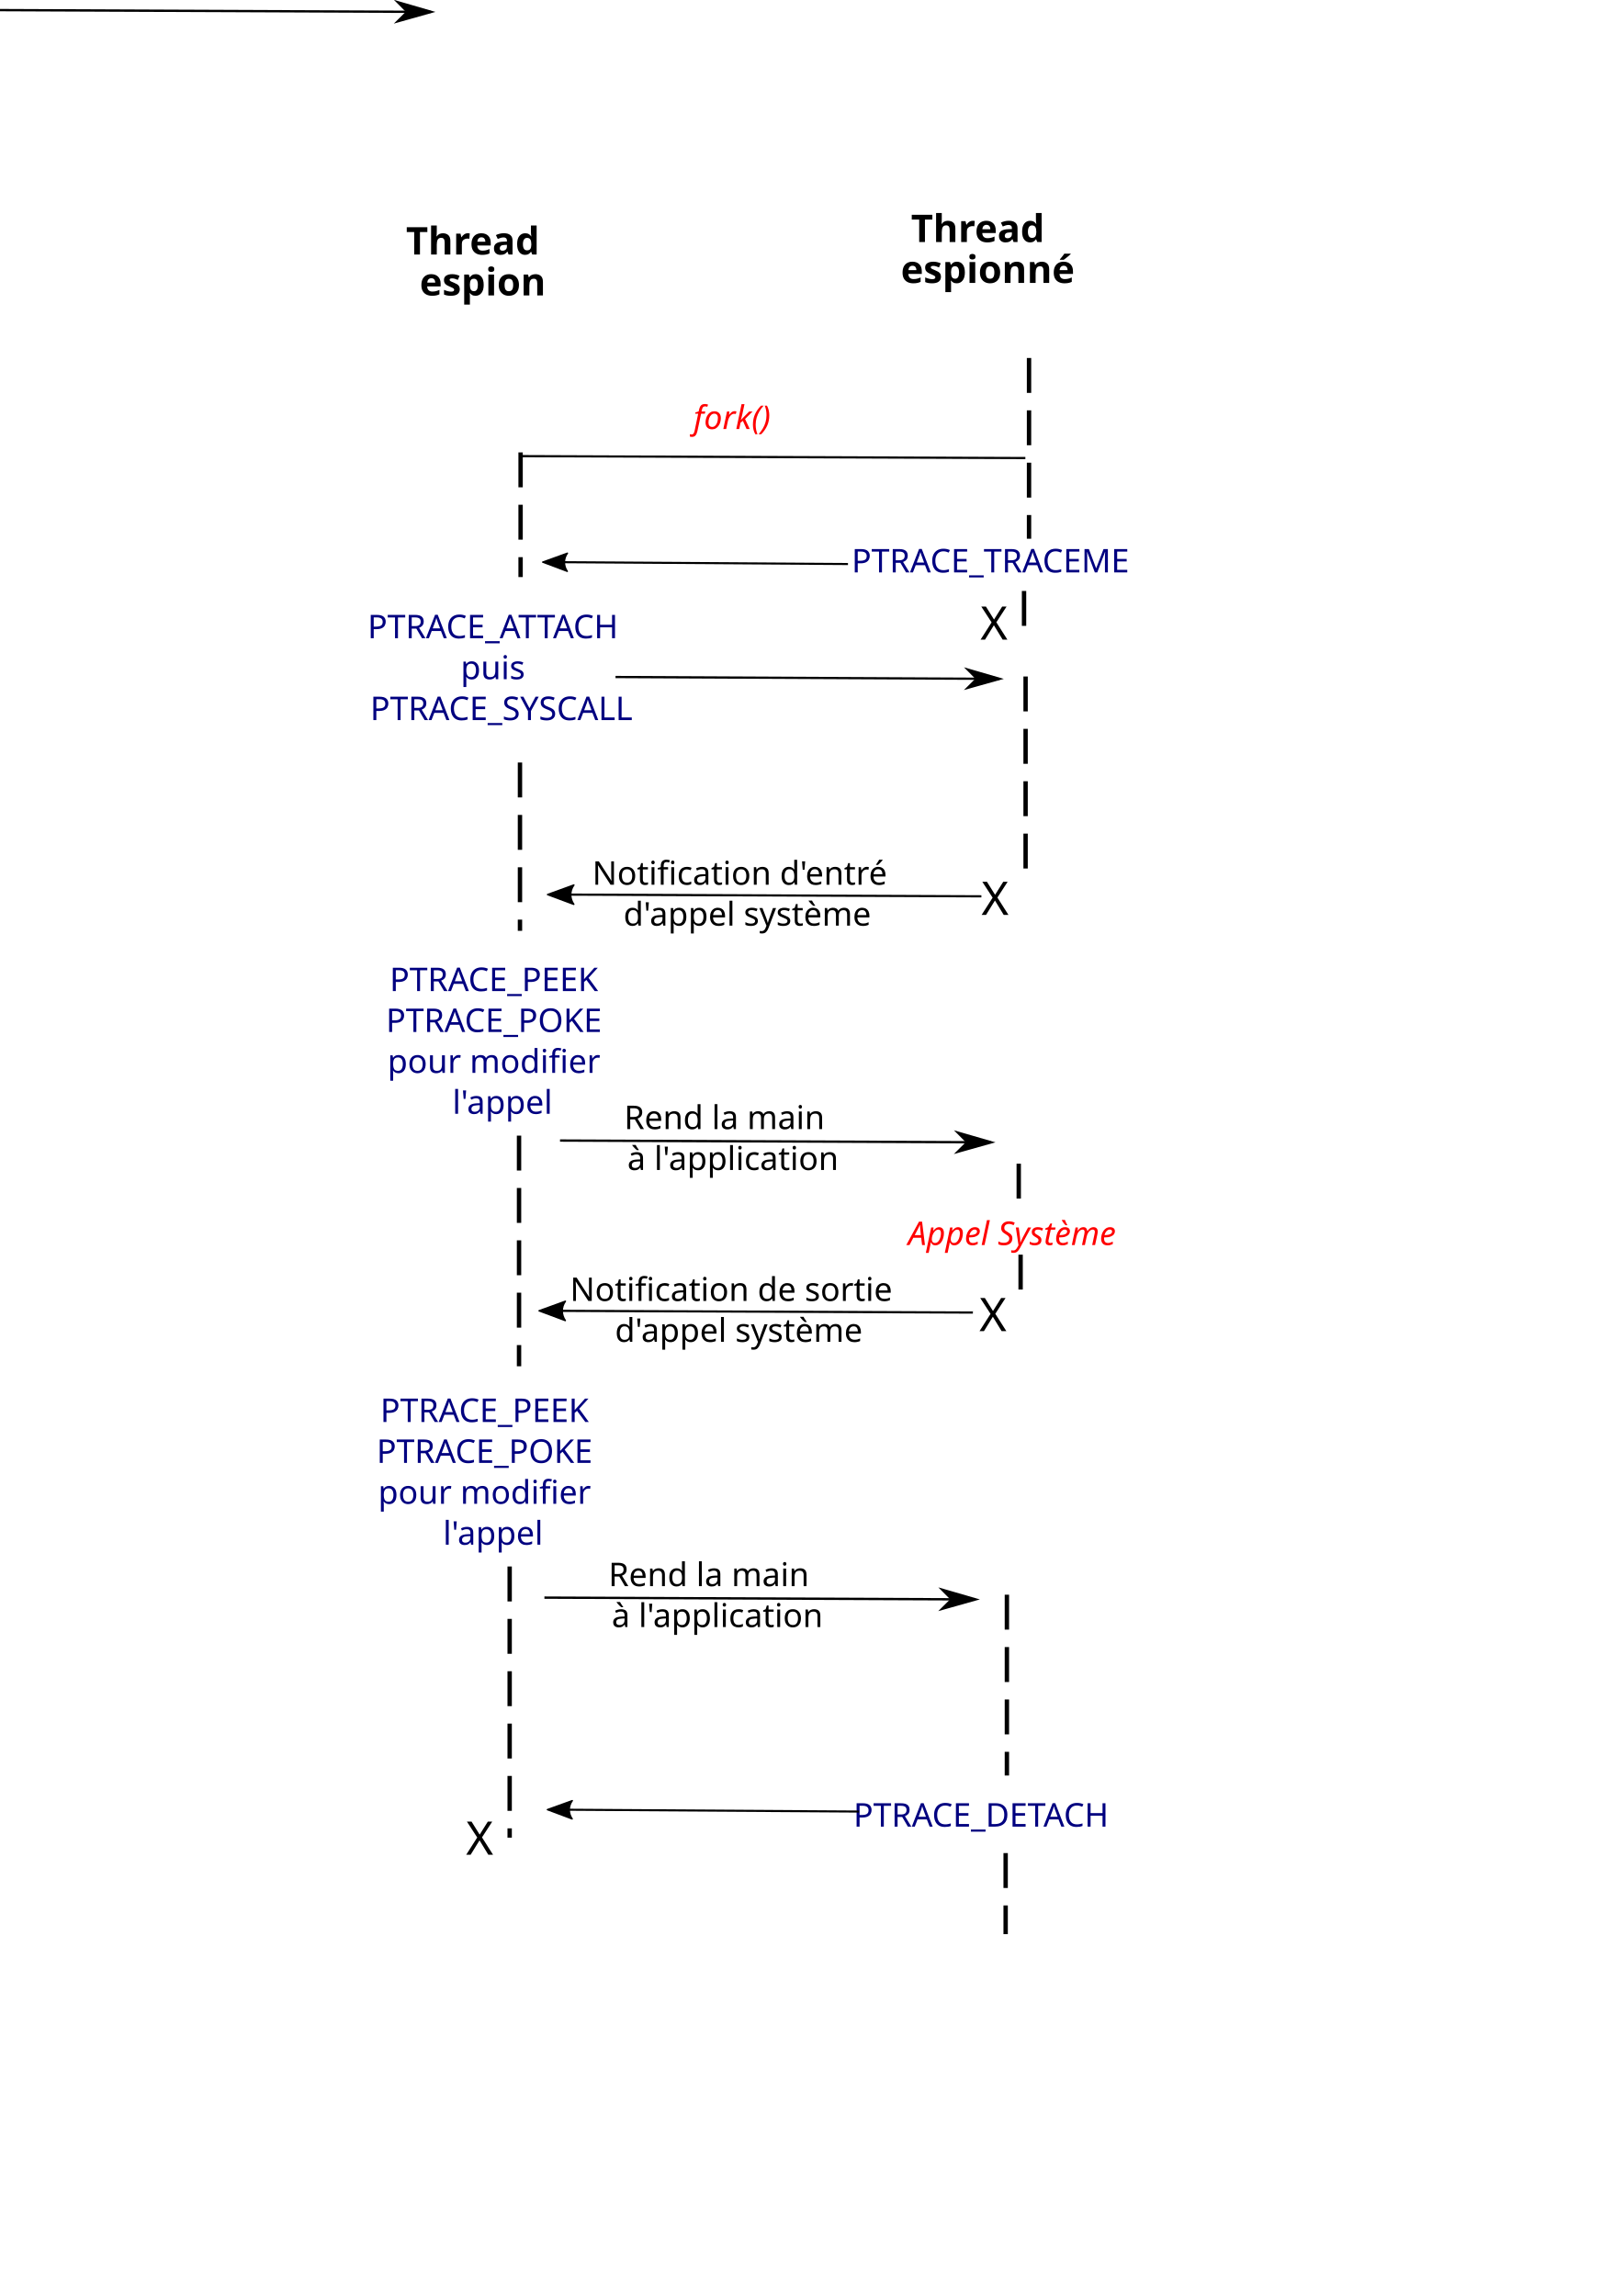
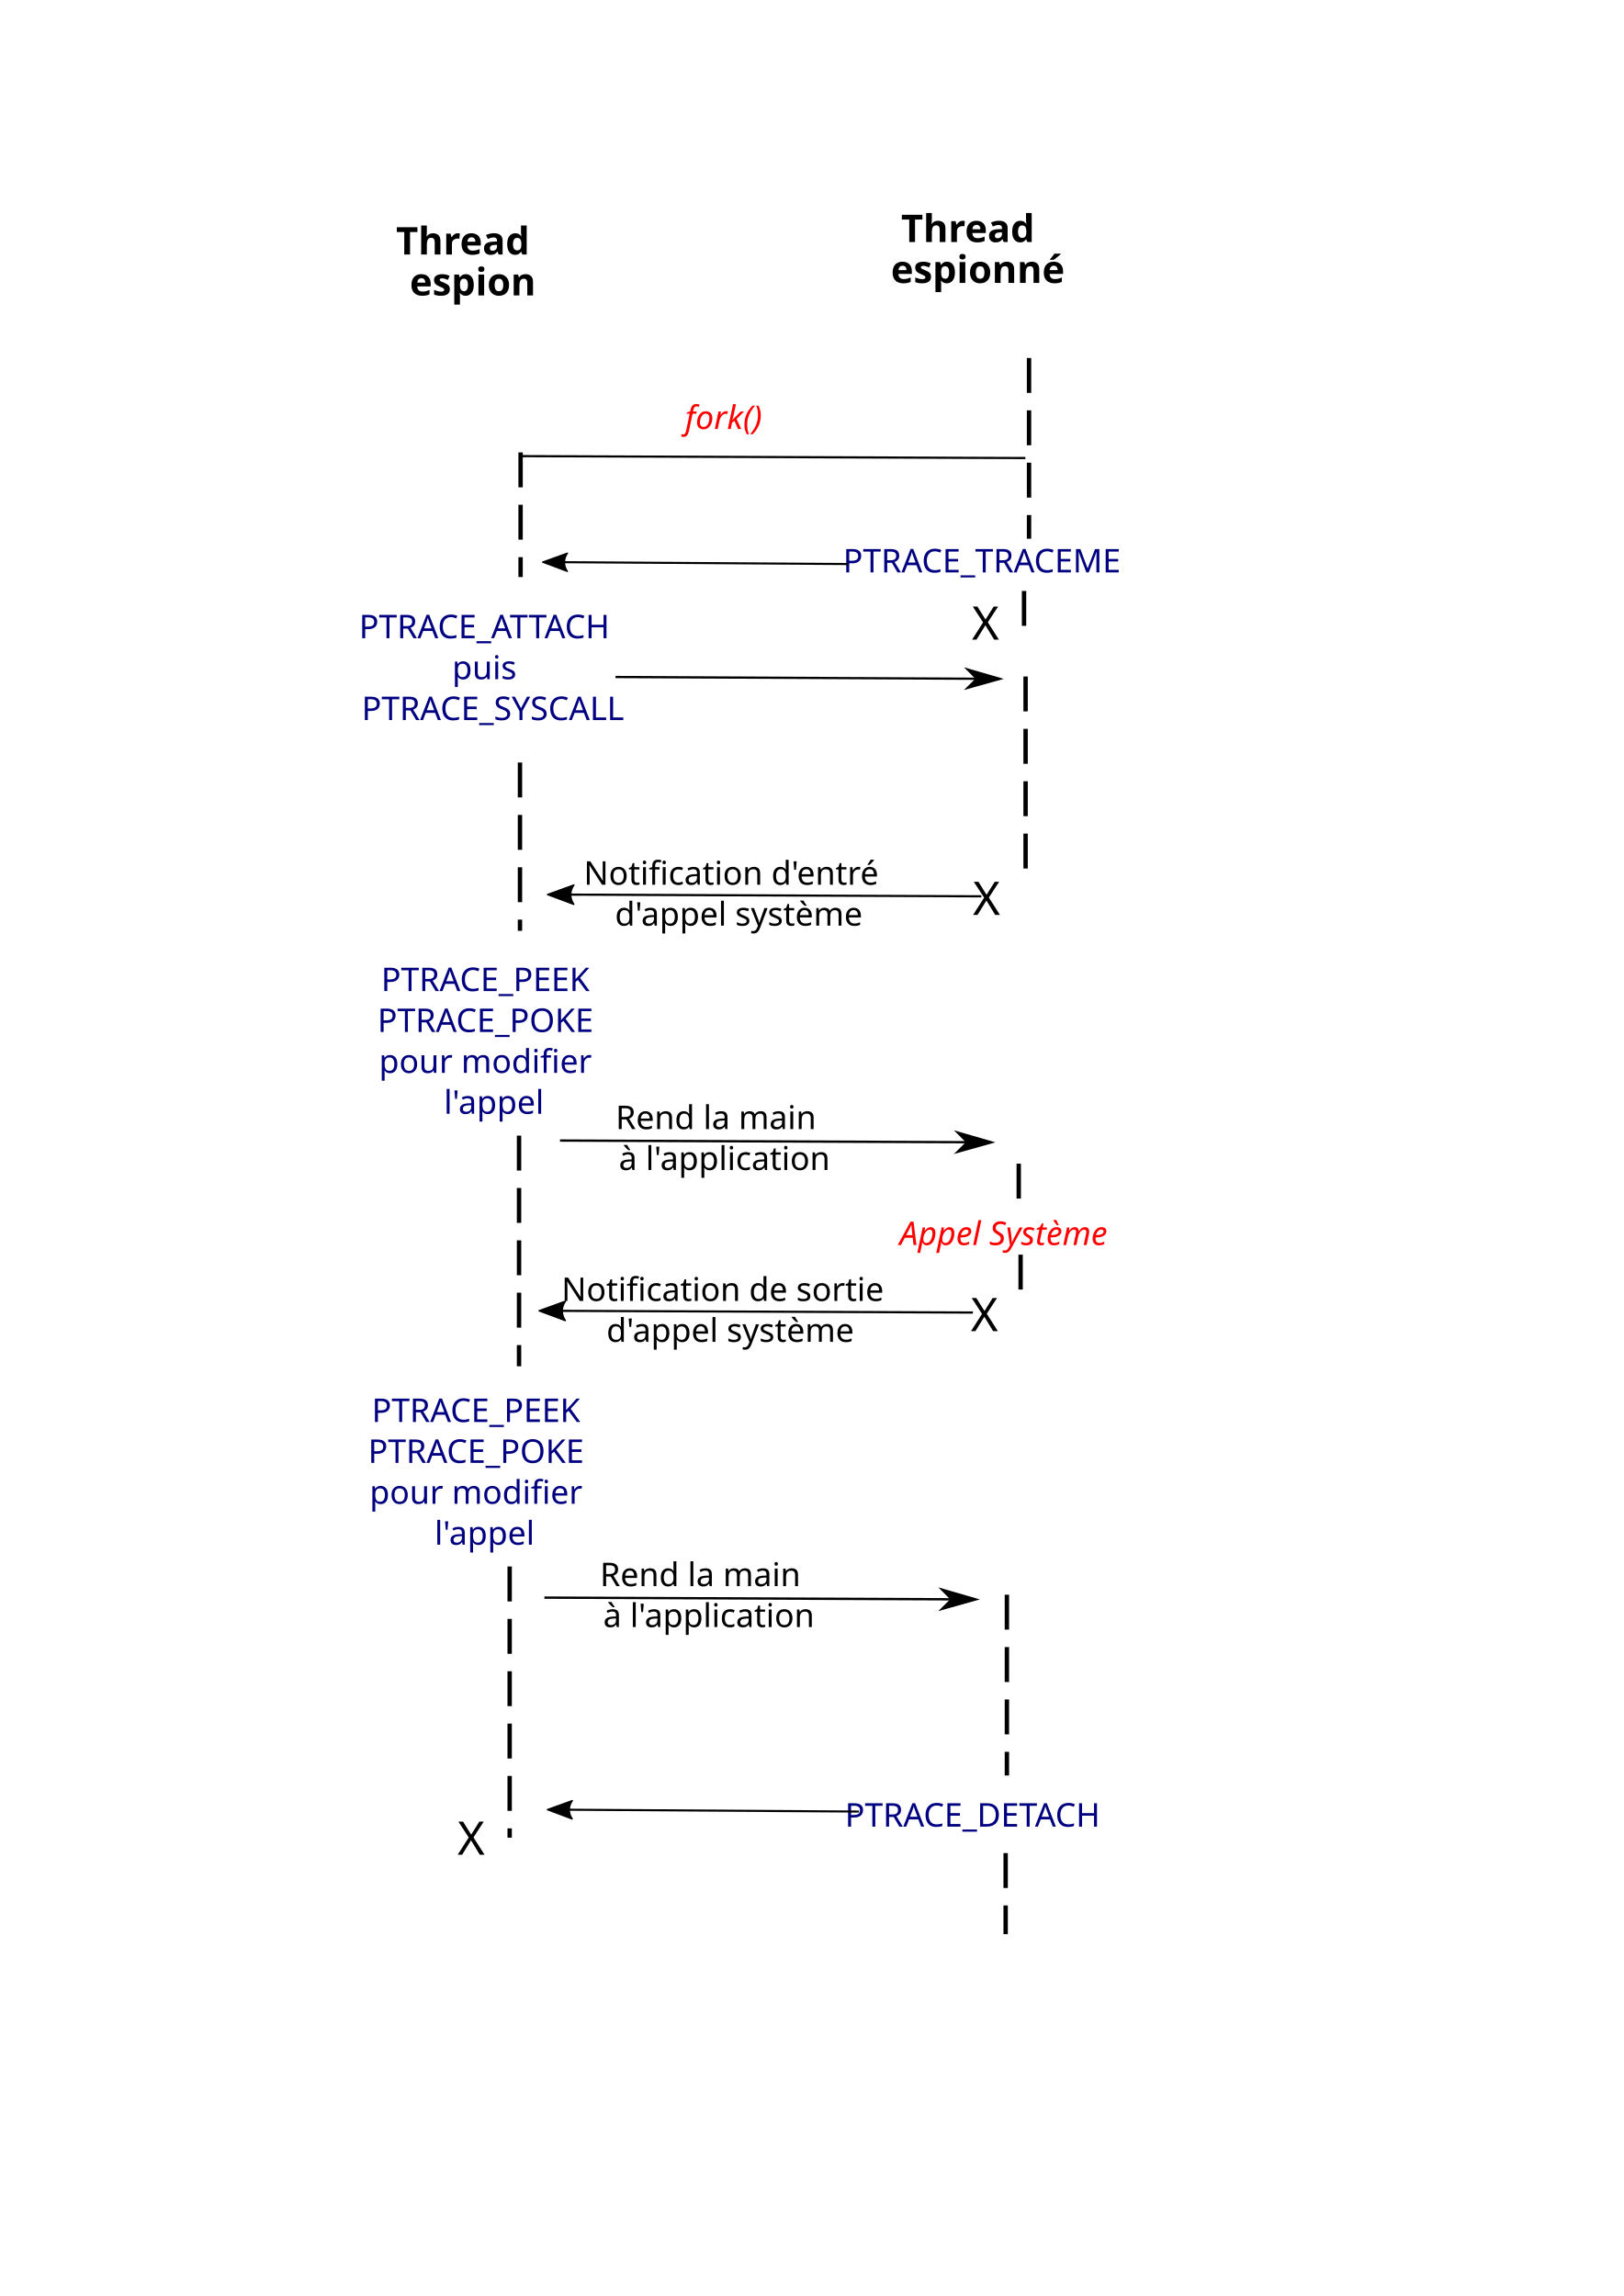
<svg xmlns="http://www.w3.org/2000/svg" width="210mm" height="297mm" viewBox="0 0 744.094 1052.362" id="svg2" version="1.1">
  <defs id="defs4">
    <marker orient="auto" refY="0.0" refX="0.0" id="Arrow1Lend" style="overflow:visible;">
      <path id="path4307" d="M 0.0,0.0 L 5.0,-5.0 L -12.5,0.0 L 5.0,5.0 L 0.0,0.0 z " style="fill-rule:evenodd;stroke:#000000;stroke-width:1pt;stroke-opacity:1;fill:#000000;fill-opacity:1" transform="scale(0.8) rotate(180) translate(12.5,0)" />
    </marker>
    <marker orient="auto" refY="0.0" refX="0.0" id="TriangleOutL" style="overflow:visible">
      <path id="path4446" d="M 5.77,0.0 L -2.88,5.0 L -2.88,-5.0 L 5.77,0.0 z " style="fill-rule:evenodd;stroke:#000000;stroke-width:1pt;stroke-opacity:1;fill:#000000;fill-opacity:1" transform="scale(0.8)" />
    </marker>
    <marker orient="auto" refY="0.0" refX="0.0" id="Arrow2Lstart" style="overflow:visible">
      <path id="path4322" style="fill-rule:evenodd;stroke-width:0.625;stroke-linejoin:round;stroke:#000000;stroke-opacity:1;fill:#000000;fill-opacity:1" d="M 8.719,4.034 L -2.207,0.016 L 8.719,-4.002 C 6.973,-1.63 6.983,1.616 8.719,4.034 z " transform="scale(1.1) translate(1,0)" />
    </marker>
    <marker orient="auto" refY="0.0" refX="0.0" id="Arrow1Lstart" style="overflow:visible">
      <path id="path4304" d="M 0.0,0.0 L 5.0,-5.0 L -12.5,0.0 L 5.0,5.0 L 0.0,0.0 z " style="fill-rule:evenodd;stroke:#000000;stroke-width:1pt;stroke-opacity:1;fill:#000000;fill-opacity:1" transform="scale(0.8) translate(12.5,0)" />
    </marker>
    <marker orient="auto" refY="0" refX="0" id="Arrow2Lstart-3" style="overflow:visible">
      <path id="path4322-5" style="fill:#000000;fill-opacity:1;fill-rule:evenodd;stroke:#000000;stroke-width:0.625;stroke-linejoin:round;stroke-opacity:1" d="M 8.719,4.034 -2.207,0.016 8.719,-4.002 c -1.745,2.372 -1.735,5.617 -6e-7,8.035 z" transform="matrix(1.1,0,0,1.1,1.1,0)" />
    </marker>
    <marker orient="auto" refY="0" refX="0" id="Arrow2Lstart-9" style="overflow:visible">
      <path id="path4322-4" style="fill:#000000;fill-opacity:1;fill-rule:evenodd;stroke:#000000;stroke-width:0.625;stroke-linejoin:round;stroke-opacity:1" d="M 8.719,4.034 -2.207,0.016 8.719,-4.002 c -1.745,2.372 -1.735,5.617 -6e-7,8.035 z" transform="matrix(1.1,0,0,1.1,1.1,0)" />
    </marker>
    <marker orient="auto" refY="0" refX="0" id="Arrow1Lend-2" style="overflow:visible">
      <path id="path4307-8" d="M 0,0 5,-5 -12.5,0 5,5 0,0 Z" style="fill:#000000;fill-opacity:1;fill-rule:evenodd;stroke:#000000;stroke-width:1pt;stroke-opacity:1" transform="matrix(-0.8,0,0,-0.8,-10,0)" />
    </marker>
    <marker orient="auto" refY="0" refX="0" id="Arrow2Lstart-3-6" style="overflow:visible">
      <path id="path4322-5-1" style="fill:#000000;fill-opacity:1;fill-rule:evenodd;stroke:#000000;stroke-width:0.625;stroke-linejoin:round;stroke-opacity:1" d="M 8.719,4.034 -2.207,0.016 8.719,-4.002 c -1.745,2.372 -1.735,5.617 -6e-7,8.035 z" transform="matrix(1.1,0,0,1.1,1.1,0)" />
    </marker>
    <marker orient="auto" refY="0" refX="0" id="Arrow1Lend-2-1" style="overflow:visible">
      <path id="path4307-8-7" d="M 0,0 5,-5 -12.5,0 5,5 0,0 Z" style="fill:#000000;fill-opacity:1;fill-rule:evenodd;stroke:#000000;stroke-width:1pt;stroke-opacity:1" transform="matrix(-0.8,0,0,-0.8,-10,0)" />
    </marker>
    <marker orient="auto" refY="0" refX="0" id="Arrow1Lend-2-0" style="overflow:visible">
      <path id="path4307-8-0" d="M 0,0 5,-5 -12.5,0 5,5 0,0 Z" style="fill:#000000;fill-opacity:1;fill-rule:evenodd;stroke:#000000;stroke-width:1pt;stroke-opacity:1" transform="matrix(-0.8,0,0,-0.8,-10,0)" />
    </marker>
    <marker orient="auto" refY="0" refX="0" id="Arrow2Lstart-7" style="overflow:visible">
      <path id="path4322-53" style="fill:#000000;fill-opacity:1;fill-rule:evenodd;stroke:#000000;stroke-width:0.625;stroke-linejoin:round;stroke-opacity:1" d="M 8.719,4.034 -2.207,0.016 8.719,-4.002 c -1.745,2.372 -1.735,5.617 -6e-7,8.035 z" transform="matrix(1.1,0,0,1.1,1.1,0)" />
    </marker>
  </defs>
  <g id="layer1">
-     <g id="g7555">
-       <text id="text4214" y="273.791" x="243.429" style="font-style:normal;font-weight:normal;font-size:15px;line-height:125%;font-family:sans-serif;text-align:center;letter-spacing:0px;word-spacing:0px;text-anchor:middle;fill:#000080;fill-opacity:1;stroke:none;stroke-width:1px;stroke-linecap:butt;stroke-linejoin:miter;stroke-opacity:1" xml:space="preserve">
-         <tspan y="273.791" x="243.429" id="tspan4216" />
-         <tspan id="tspan4218" y="292.541" x="243.429">PTRACE_ATTACH</tspan>
-         <tspan id="tspan5186" y="311.291" x="243.429">puis</tspan>
-         <tspan id="tspan5188" y="330.041" x="243.429">PTRACE_SYSCALL</tspan>
-       </text>
-       <path id="path4136-9-9-9-6" d="m 282.078,310.303 c 58.648,0.281 117.295,0.563 175.943,0.844" style="fill:none;fill-rule:evenodd;stroke:#000000;stroke-width:1.029;stroke-linecap:butt;stroke-linejoin:miter;stroke-miterlimit:4;stroke-dasharray:none;stroke-opacity:1;marker-end:url(#Arrow1Lend)" />
-     </g>
-     <path style="fill:none;fill-rule:evenodd;stroke:#000000;stroke-width:1.073;stroke-linecap:butt;stroke-linejoin:miter;stroke-miterlimit:4;stroke-dasharray:none;stroke-opacity:1;marker-end:url(#Arrow1Lend-2-1)" d="M 0.002,4.63 C 65.827,4.903 131.652,5.175 197.477,5.448" id="path4136-9-9-9-6-4-9" />
-     <g id="g7563">
-       <path id="path4136" d="m 471.571,164.076 c 0,27.619 0,55.238 0,82.857" style="fill:#000000;fill-rule:evenodd;stroke:#000000;stroke-width:2;stroke-linecap:butt;stroke-linejoin:miter;stroke-opacity:1;stroke-miterlimit:8;stroke-dasharray:16,8;stroke-dashoffset:0" />
-       <path id="path4136-84" d="m 238.571,207.362 c 0,19.048 0,38.095 0,57.143" style="fill:#000000;fill-rule:evenodd;stroke:#000000;stroke-width:2;stroke-linecap:butt;stroke-linejoin:miter;stroke-miterlimit:8;stroke-dasharray:16,8;stroke-dashoffset:0;stroke-opacity:1" />
-       <path id="path4136-9" d="m 237.857,520.505 c 0,35.238 0,70.476 0,105.714" style="fill:#000000;fill-rule:evenodd;stroke:#000000;stroke-width:2;stroke-linecap:butt;stroke-linejoin:miter;stroke-miterlimit:8;stroke-dasharray:16, 8;stroke-dashoffset:0;stroke-opacity:1" />
-       <text id="text4181" y="110.934" x="468.571" style="font-style:normal;font-weight:bold;font-size:17.5px;line-height:125%;font-family:sans-serif;text-align:center;letter-spacing:0px;word-spacing:0px;text-anchor:middle;fill:#000000;fill-opacity:1;stroke:none;stroke-width:1px;stroke-linecap:butt;stroke-linejoin:miter;stroke-opacity:1;-inkscape-font-specification:'sans-serif Bold';font-stretch:normal;font-variant:normal;" xml:space="preserve">
-         <tspan y="110.934" x="468.571" id="tspan4183">Thread</tspan>
-         <tspan id="tspan4185" y="129.684" x="468.571">espionné</tspan>
-       </text>
-       <text id="text4187" y="116.648" x="237.143" style="font-style:normal;font-weight:bold;font-size:17.5px;line-height:125%;font-family:sans-serif;text-align:center;letter-spacing:0px;word-spacing:0px;text-anchor:middle;fill:#000000;fill-opacity:1;stroke:none;stroke-width:1px;stroke-linecap:butt;stroke-linejoin:miter;stroke-opacity:1;-inkscape-font-specification:'sans-serif Bold';font-stretch:normal;font-variant:normal;" xml:space="preserve">
-         <tspan y="116.648" x="237.143" id="tspan4189">Thread</tspan>
-         <tspan id="tspan4191" y="135.398" x="237.143">espion</tspan>
-       </text>
-       <path id="path4136-9-9" d="m 238.394,209.063 c 77.166,0.295 154.331,0.589 231.497,0.884" style="fill:#000000;fill-rule:evenodd;stroke:#000000;stroke-width:1;stroke-linecap:butt;stroke-linejoin:miter;stroke-opacity:1;stroke-miterlimit:10;stroke-dasharray:none" />
-       <text id="text4214-7" y="435.504" x="243.899" style="font-style:normal;font-weight:normal;font-size:15px;line-height:125%;font-family:sans-serif;text-align:center;letter-spacing:0px;word-spacing:0px;text-anchor:middle;fill:#000080;fill-opacity:1;stroke:none;stroke-width:1px;stroke-linecap:butt;stroke-linejoin:miter;stroke-opacity:1" xml:space="preserve">
-         <tspan y="435.504" x="243.899" id="tspan4216-8" />
-         <tspan id="tspan4218-2" y="454.254" x="243.899">PTRACE_PEEK</tspan>
-         <tspan id="tspan4271" y="473.004" x="243.899">PTRACE_POKE</tspan>
-         <tspan id="tspan6044" y="491.754" x="243.899">pour modifier</tspan>
-         <tspan id="tspan6046" y="510.504" x="243.899">l'appel</tspan>
-       </text>
-       <g id="g7544">
-         <text xml:space="preserve" style="font-style:normal;font-weight:normal;font-size:15px;line-height:125%;font-family:sans-serif;text-align:center;letter-spacing:0px;word-spacing:0px;text-anchor:middle;fill:#000080;fill-opacity:1;stroke:none;stroke-width:1px;stroke-linecap:butt;stroke-linejoin:miter;stroke-opacity:1" x="471.429" y="262.362" id="text4208">
-           <tspan x="471.429" y="262.362" id="tspan4212">PTRACE_TRACEME</tspan>
+     <g id="g4460">
+       <g id="g7555">
+         <text xml:space="preserve" style="font-style:normal;font-weight:normal;font-size:15px;line-height:125%;font-family:sans-serif;text-align:center;letter-spacing:0px;word-spacing:0px;text-anchor:middle;fill:#000080;fill-opacity:1;stroke:none;stroke-width:1px;stroke-linecap:butt;stroke-linejoin:miter;stroke-opacity:1" x="243.429" y="273.791" id="text4214">
+           <tspan id="tspan4216" x="243.429" y="273.791" />
+           <tspan x="243.429" y="292.541" id="tspan4218">PTRACE_ATTACH</tspan>
+           <tspan x="243.429" y="311.291" id="tspan5186">puis</tspan>
+           <tspan x="243.429" y="330.041" id="tspan5188">PTRACE_SYSCALL</tspan>
        </text>
-         <path style="fill:none;fill-rule:evenodd;stroke:#000000;stroke-width:0.94;stroke-linecap:butt;stroke-linejoin:miter;stroke-miterlimit:10;stroke-dasharray:none;stroke-opacity:1;marker-start:url(#Arrow2Lstart)" d="m 249.954,257.631 c 46.216,0.298 92.432,0.597 138.648,0.895" id="path4136-9-9-9" />
+         <path style="fill:none;fill-rule:evenodd;stroke:#000000;stroke-width:1.029;stroke-linecap:butt;stroke-linejoin:miter;stroke-miterlimit:4;stroke-dasharray:none;stroke-opacity:1;marker-end:url(#Arrow1Lend)" d="m 282.078,310.303 c 58.648,0.281 117.295,0.563 175.943,0.844" id="path4136-9-9-9-6" />
      </g>
-       <path id="path4136-1" d="m 470,310.076 c 0,31.429 0,62.857 0,94.286" style="fill:#000000;fill-rule:evenodd;stroke:#000000;stroke-width:2;stroke-linecap:butt;stroke-linejoin:miter;stroke-miterlimit:8;stroke-dasharray:16, 8;stroke-dashoffset:0;stroke-opacity:1" />
-       <text id="text5469" y="570.648" x="477.429" style="font-style:italic;font-variant:normal;font-weight:normal;font-stretch:normal;font-size:15px;line-height:125%;font-family:sans-serif;-inkscape-font-specification:'sans-serif Italic';text-align:center;letter-spacing:0px;word-spacing:0px;text-anchor:middle;fill:#000000;fill-opacity:1;stroke:none;stroke-width:1px;stroke-linecap:butt;stroke-linejoin:miter;stroke-opacity:1" xml:space="preserve">
-         <tspan style="font-style:italic;font-variant:normal;font-weight:normal;font-stretch:normal;font-family:sans-serif;-inkscape-font-specification:'sans-serif Italic';fill:#ff0000" y="570.648" x="477.429" id="tspan5471">Appel Système</tspan>
-       </text>
-       <path id="path4136-4" d="m 238.286,349.505 c 0,25.714 0,51.429 0,77.143" style="fill:#000000;fill-rule:evenodd;stroke:#000000;stroke-width:2;stroke-linecap:butt;stroke-linejoin:miter;stroke-miterlimit:8;stroke-dasharray:16, 8;stroke-dashoffset:0;stroke-opacity:1" />
-       <g transform="translate(0,-28)" id="g6825">
-         <path style="fill:none;fill-rule:evenodd;stroke:#000000;stroke-width:1;stroke-linecap:butt;stroke-linejoin:miter;stroke-miterlimit:10;stroke-dasharray:none;stroke-opacity:1;marker-start:url(#Arrow2Lstart-3)" d="m 252.272,438.006 c 65.821,0.273 131.642,0.546 197.464,0.82" id="path4136-9-9-9-2" />
-         <text xml:space="preserve" style="font-style:normal;font-weight:normal;font-size:15px;line-height:125%;font-family:sans-serif;text-align:center;letter-spacing:0px;word-spacing:0px;text-anchor:middle;fill:#000000;fill-opacity:1;stroke:none;stroke-width:1px;stroke-linecap:butt;stroke-linejoin:miter;stroke-opacity:1" x="360" y="433.505" id="text5854">
-           <tspan x="362.388" y="433.505" id="tspan5858">Notification d'entré </tspan>
-           <tspan x="360" y="452.255" id="tspan5862">d'appel système</tspan>
+       <g id="g7563">
+         <path style="fill:#000000;fill-rule:evenodd;stroke:#000000;stroke-width:2;stroke-linecap:butt;stroke-linejoin:miter;stroke-opacity:1;stroke-miterlimit:8;stroke-dasharray:16,8;stroke-dashoffset:0" d="m 471.571,164.076 c 0,27.619 0,55.238 0,82.857" id="path4136" />
+         <path style="fill:#000000;fill-rule:evenodd;stroke:#000000;stroke-width:2;stroke-linecap:butt;stroke-linejoin:miter;stroke-miterlimit:8;stroke-dasharray:16,8;stroke-dashoffset:0;stroke-opacity:1" d="m 238.571,207.362 c 0,19.048 0,38.095 0,57.143" id="path4136-84" />
+         <path style="fill:#000000;fill-rule:evenodd;stroke:#000000;stroke-width:2;stroke-linecap:butt;stroke-linejoin:miter;stroke-miterlimit:8;stroke-dasharray:16, 8;stroke-dashoffset:0;stroke-opacity:1" d="m 237.857,520.505 c 0,35.238 0,70.476 0,105.714" id="path4136-9" />
+         <text xml:space="preserve" style="font-style:normal;font-weight:bold;font-size:17.5px;line-height:125%;font-family:sans-serif;text-align:center;letter-spacing:0px;word-spacing:0px;text-anchor:middle;fill:#000000;fill-opacity:1;stroke:none;stroke-width:1px;stroke-linecap:butt;stroke-linejoin:miter;stroke-opacity:1;-inkscape-font-specification:'sans-serif Bold';font-stretch:normal;font-variant:normal;" x="468.571" y="110.934" id="text4181">
+           <tspan id="tspan4183" x="468.571" y="110.934">Thread</tspan>
+           <tspan x="468.571" y="129.684" id="tspan4185">espionné</tspan>
        </text>
+         <text xml:space="preserve" style="font-style:normal;font-weight:bold;font-size:17.5px;line-height:125%;font-family:sans-serif;text-align:center;letter-spacing:0px;word-spacing:0px;text-anchor:middle;fill:#000000;fill-opacity:1;stroke:none;stroke-width:1px;stroke-linecap:butt;stroke-linejoin:miter;stroke-opacity:1;-inkscape-font-specification:'sans-serif Bold';font-stretch:normal;font-variant:normal;" x="237.143" y="116.648" id="text4187">
+           <tspan id="tspan4189" x="237.143" y="116.648">Thread</tspan>
+           <tspan x="237.143" y="135.398" id="tspan4191">espion</tspan>
+         </text>
+         <path style="fill:#000000;fill-rule:evenodd;stroke:#000000;stroke-width:1;stroke-linecap:butt;stroke-linejoin:miter;stroke-opacity:1;stroke-miterlimit:10;stroke-dasharray:none" d="m 238.394,209.063 c 77.166,0.295 154.331,0.589 231.497,0.884" id="path4136-9-9" />
+         <text xml:space="preserve" style="font-style:normal;font-weight:normal;font-size:15px;line-height:125%;font-family:sans-serif;text-align:center;letter-spacing:0px;word-spacing:0px;text-anchor:middle;fill:#000080;fill-opacity:1;stroke:none;stroke-width:1px;stroke-linecap:butt;stroke-linejoin:miter;stroke-opacity:1" x="243.899" y="435.504" id="text4214-7">
+           <tspan id="tspan4216-8" x="243.899" y="435.504" />
+           <tspan x="243.899" y="454.254" id="tspan4218-2">PTRACE_PEEK</tspan>
+           <tspan x="243.899" y="473.004" id="tspan4271">PTRACE_POKE</tspan>
+           <tspan x="243.899" y="491.754" id="tspan6044">pour modifier</tspan>
+           <tspan x="243.899" y="510.504" id="tspan6046">l'appel</tspan>
+         </text>
+         <g id="g7544">
+           <text id="text4208" y="262.362" x="471.429" style="font-style:normal;font-weight:normal;font-size:15px;line-height:125%;font-family:sans-serif;text-align:center;letter-spacing:0px;word-spacing:0px;text-anchor:middle;fill:#000080;fill-opacity:1;stroke:none;stroke-width:1px;stroke-linecap:butt;stroke-linejoin:miter;stroke-opacity:1" xml:space="preserve">
+             <tspan id="tspan4212" y="262.362" x="471.429">PTRACE_TRACEME</tspan>
+           </text>
+           <path id="path4136-9-9-9" d="m 249.954,257.631 c 46.216,0.298 92.432,0.597 138.648,0.895" style="fill:none;fill-rule:evenodd;stroke:#000000;stroke-width:0.94;stroke-linecap:butt;stroke-linejoin:miter;stroke-miterlimit:10;stroke-dasharray:none;stroke-opacity:1;marker-start:url(#Arrow2Lstart)" />
+         </g>
+         <path style="fill:#000000;fill-rule:evenodd;stroke:#000000;stroke-width:2;stroke-linecap:butt;stroke-linejoin:miter;stroke-miterlimit:8;stroke-dasharray:16, 8;stroke-dashoffset:0;stroke-opacity:1" d="m 470,310.076 c 0,31.429 0,62.857 0,94.286" id="path4136-1" />
+         <text xml:space="preserve" style="font-style:italic;font-variant:normal;font-weight:normal;font-stretch:normal;font-size:15px;line-height:125%;font-family:sans-serif;-inkscape-font-specification:'sans-serif Italic';text-align:center;letter-spacing:0px;word-spacing:0px;text-anchor:middle;fill:#000000;fill-opacity:1;stroke:none;stroke-width:1px;stroke-linecap:butt;stroke-linejoin:miter;stroke-opacity:1" x="477.429" y="570.648" id="text5469">
+           <tspan id="tspan5471" x="477.429" y="570.648" style="font-style:italic;font-variant:normal;font-weight:normal;font-stretch:normal;font-family:sans-serif;-inkscape-font-specification:'sans-serif Italic';fill:#ff0000">Appel Système</tspan>
+         </text>
+         <path style="fill:#000000;fill-rule:evenodd;stroke:#000000;stroke-width:2;stroke-linecap:butt;stroke-linejoin:miter;stroke-miterlimit:8;stroke-dasharray:16, 8;stroke-dashoffset:0;stroke-opacity:1" d="m 238.286,349.505 c 0,25.714 0,51.429 0,77.143" id="path4136-4" />
+         <g id="g6825" transform="translate(0,-28)">
+           <path id="path4136-9-9-9-2" d="m 252.272,438.006 c 65.821,0.273 131.642,0.546 197.464,0.82" style="fill:none;fill-rule:evenodd;stroke:#000000;stroke-width:1;stroke-linecap:butt;stroke-linejoin:miter;stroke-miterlimit:10;stroke-dasharray:none;stroke-opacity:1;marker-start:url(#Arrow2Lstart-3)" />
+           <text id="text5854" y="433.505" x="360" style="font-style:normal;font-weight:normal;font-size:15px;line-height:125%;font-family:sans-serif;text-align:center;letter-spacing:0px;word-spacing:0px;text-anchor:middle;fill:#000000;fill-opacity:1;stroke:none;stroke-width:1px;stroke-linecap:butt;stroke-linejoin:miter;stroke-opacity:1" xml:space="preserve">
+             <tspan id="tspan5858" y="433.505" x="362.388">Notification d'entré </tspan>
+             <tspan id="tspan5862" y="452.255" x="360">d'appel système</tspan>
+           </text>
+         </g>
+         <text xml:space="preserve" style="font-style:normal;font-weight:normal;font-size:15px;line-height:125%;font-family:sans-serif;text-align:center;letter-spacing:0px;word-spacing:0px;text-anchor:middle;fill:#000000;fill-opacity:1;stroke:none;stroke-width:1px;stroke-linecap:butt;stroke-linejoin:miter;stroke-opacity:1" x="469.643" y="394.362" id="text6002">
+           <tspan id="tspan6004" x="469.643" y="394.362" />
+           <tspan x="469.643" y="419.342" id="tspan6006" style="font-size:21.25px">X</tspan>
+         </text>
+         <g id="g6813" transform="translate(0,-46)">
+           <path id="path4136-9-9-9-6-4" d="m 256.642,568.762 c 65.825,0.273 131.65,0.546 197.475,0.818" style="fill:none;fill-rule:evenodd;stroke:#000000;stroke-width:1.073;stroke-linecap:butt;stroke-linejoin:miter;stroke-miterlimit:4;stroke-dasharray:none;stroke-opacity:1;marker-end:url(#Arrow1Lend-2)" />
+           <text id="text6365" y="563.505" x="353.429" style="font-style:normal;font-weight:normal;font-size:15px;line-height:125%;font-family:sans-serif;text-align:center;letter-spacing:0px;word-spacing:0px;text-anchor:middle;fill:#000000;fill-opacity:1;stroke:none;stroke-width:1px;stroke-linecap:butt;stroke-linejoin:miter;stroke-opacity:1" xml:space="preserve">
+             <tspan y="563.505" x="353.429" id="tspan6367">Rend la main</tspan>
+             <tspan id="tspan6369" y="582.255" x="353.429">à l'application</tspan>
+           </text>
+         </g>
+         <path style="fill:#000000;fill-rule:evenodd;stroke:#000000;stroke-width:2;stroke-linecap:butt;stroke-linejoin:miter;stroke-miterlimit:8;stroke-dasharray:16, 8;stroke-dashoffset:0;stroke-opacity:1" d="m 466.857,533.362 c 0,6.19 0,12.381 0,18.571" id="path4136-8-9" />
+         <path style="fill:#000000;fill-rule:evenodd;stroke:#000000;stroke-width:2;stroke-linecap:butt;stroke-linejoin:miter;stroke-miterlimit:8;stroke-dasharray:16, 8;stroke-dashoffset:0;stroke-opacity:1" d="m 467.714,575.076 c 0,6.19 0,12.381 0,18.571" id="path4136-8-9-9" />
+         <g id="g6801" transform="translate(0,-34)">
+           <path id="path4136-9-9-9-2-2" d="m 248.382,634.784 c 65.821,0.273 131.642,0.546 197.464,0.82" style="fill:none;fill-rule:evenodd;stroke:#000000;stroke-width:1;stroke-linecap:butt;stroke-linejoin:miter;stroke-miterlimit:10;stroke-dasharray:none;stroke-opacity:1;marker-start:url(#Arrow2Lstart-3-6)" />
+           <text id="text5854-2" y="630.283" x="356.109" style="font-style:normal;font-weight:normal;font-size:15px;line-height:125%;font-family:sans-serif;text-align:center;letter-spacing:0px;word-spacing:0px;text-anchor:middle;fill:#000000;fill-opacity:1;stroke:none;stroke-width:1px;stroke-linecap:butt;stroke-linejoin:miter;stroke-opacity:1" xml:space="preserve">
+             <tspan id="tspan5858-4" y="630.283" x="358.497">Notification de sortie </tspan>
+             <tspan id="tspan5862-9" y="649.033" x="356.109">d'appel système</tspan>
+           </text>
+         </g>
+         <text xml:space="preserve" style="font-style:normal;font-weight:normal;font-size:15px;line-height:125%;font-family:sans-serif;text-align:center;letter-spacing:0px;word-spacing:0px;text-anchor:middle;fill:#000000;fill-opacity:1;stroke:none;stroke-width:1px;stroke-linecap:butt;stroke-linejoin:miter;stroke-opacity:1" x="468.681" y="585.14" id="text6002-7">
+           <tspan id="tspan6004-3" x="468.681" y="585.14" />
+           <tspan x="468.681" y="610.12" id="tspan6006-7" style="font-size:21.25px">X</tspan>
+         </text>
+         <path style="fill:#000000;fill-rule:evenodd;stroke:#000000;stroke-width:2;stroke-linecap:butt;stroke-linejoin:miter;stroke-miterlimit:8;stroke-dasharray:16, 8;stroke-dashoffset:0;stroke-opacity:1" d="m 233.562,718.004 c 0,41.429 0,82.857 0,124.286" id="path4136-9-4" />
+         <text xml:space="preserve" style="font-style:normal;font-weight:normal;font-size:15px;line-height:125%;font-family:sans-serif;text-align:center;letter-spacing:0px;word-spacing:0px;text-anchor:middle;fill:#000080;fill-opacity:1;stroke:none;stroke-width:1px;stroke-linecap:butt;stroke-linejoin:miter;stroke-opacity:1" x="239.604" y="633.003" id="text4214-7-4">
+           <tspan id="tspan4216-8-1" x="239.604" y="633.003" />
+           <tspan x="239.604" y="651.753" id="tspan4218-2-1">PTRACE_PEEK</tspan>
+           <tspan x="239.604" y="670.503" id="tspan4271-1">PTRACE_POKE</tspan>
+           <tspan x="239.604" y="689.253" id="tspan6044-4">pour modifier</tspan>
+           <tspan x="239.604" y="708.003" id="tspan6046-4">l'appel</tspan>
+         </text>
+         <g transform="translate(-7.152009,163.4989)" id="g6813-7">
+           <path id="path4136-9-9-9-6-4-8" d="m 256.642,568.762 c 65.825,0.273 131.65,0.546 197.475,0.818" style="fill:none;fill-rule:evenodd;stroke:#000000;stroke-width:1.073;stroke-linecap:butt;stroke-linejoin:miter;stroke-miterlimit:4;stroke-dasharray:none;stroke-opacity:1;marker-end:url(#Arrow1Lend-2-0)" />
+           <text id="text6365-2" y="563.505" x="353.429" style="font-style:normal;font-weight:normal;font-size:15px;line-height:125%;font-family:sans-serif;text-align:center;letter-spacing:0px;word-spacing:0px;text-anchor:middle;fill:#000000;fill-opacity:1;stroke:none;stroke-width:1px;stroke-linecap:butt;stroke-linejoin:miter;stroke-opacity:1" xml:space="preserve">
+             <tspan y="563.505" x="353.429" id="tspan6367-2">Rend la main</tspan>
+             <tspan id="tspan6369-4" y="582.255" x="353.429">à l'application</tspan>
+           </text>
+         </g>
+         <text xml:space="preserve" style="font-style:italic;font-variant:normal;font-weight:normal;font-stretch:normal;font-size:15px;line-height:125%;font-family:sans-serif;-inkscape-font-specification:'sans-serif Italic';text-align:center;letter-spacing:0px;word-spacing:0px;text-anchor:middle;fill:#ff0000;fill-opacity:1;stroke:none;stroke-width:1px;stroke-linecap:butt;stroke-linejoin:miter;stroke-opacity:1" x="349.143" y="196.648" id="text6945">
+           <tspan id="tspan6947" x="349.143" y="196.648">fork()</tspan>
+         </text>
+         <path style="fill:#000000;fill-rule:evenodd;stroke:#000000;stroke-width:2;stroke-linecap:butt;stroke-linejoin:miter;stroke-miterlimit:8;stroke-dasharray:16, 8;stroke-dashoffset:0;stroke-opacity:1" d="m 461.429,730.934 c 0,27.619 0,55.238 0,82.857" id="path4136-2" />
+         <g id="g7533">
+           <text id="text4214-50" y="837.217" x="467.143" style="font-style:normal;font-weight:normal;font-size:15px;line-height:125%;font-family:sans-serif;text-align:center;letter-spacing:0px;word-spacing:0px;text-anchor:middle;fill:#000080;fill-opacity:1;stroke:none;stroke-width:1px;stroke-linecap:butt;stroke-linejoin:miter;stroke-opacity:1" xml:space="preserve">
+             <tspan id="tspan4218-5" y="837.217" x="467.143">PTRACE_DETACH</tspan>
+           </text>
+           <path id="path4136-9-9-9-8" d="m 252.109,829.429 c 47.174,0.297 94.348,0.593 141.523,0.89" style="fill:none;fill-rule:evenodd;stroke:#000000;stroke-width:0.947;stroke-linecap:butt;stroke-linejoin:miter;stroke-miterlimit:10;stroke-dasharray:none;stroke-opacity:1;marker-start:url(#Arrow2Lstart-7)" />
+         </g>
+         <text xml:space="preserve" style="font-style:normal;font-weight:normal;font-size:15px;line-height:125%;font-family:sans-serif;text-align:center;letter-spacing:0px;word-spacing:0px;text-anchor:middle;fill:#000000;fill-opacity:1;stroke:none;stroke-width:1px;stroke-linecap:butt;stroke-linejoin:miter;stroke-opacity:1" x="233.449" y="825.128" id="text6002-7-2">
+           <tspan id="tspan6004-3-5" x="233.449" y="825.128" />
+           <tspan x="233.449" y="850.108" id="tspan6006-7-0" style="font-size:21.25px">X</tspan>
+         </text>
+         <path style="fill:#000000;fill-rule:evenodd;stroke:#000000;stroke-width:2;stroke-linecap:butt;stroke-linejoin:miter;stroke-miterlimit:8;stroke-dasharray:16, 8;stroke-dashoffset:0;stroke-opacity:1" d="m 460.857,849.362 c 0,12.381 0,24.762 0,37.143" id="path4136-1-6" />
+         <text xml:space="preserve" style="font-style:normal;font-weight:normal;font-size:15px;line-height:125%;font-family:sans-serif;text-align:center;letter-spacing:0px;word-spacing:0px;text-anchor:middle;fill:#000000;fill-opacity:1;stroke:none;stroke-width:1px;stroke-linecap:butt;stroke-linejoin:miter;stroke-opacity:1" x="469.164" y="268.2" id="text6002-1">
+           <tspan id="tspan6004-2" x="469.164" y="268.2" />
+           <tspan x="469.164" y="293.179" id="tspan6006-5" style="font-size:21.25px">X</tspan>
+         </text>
+         <path style="fill:#000000;fill-rule:evenodd;stroke:#000000;stroke-width:2;stroke-linecap:butt;stroke-linejoin:miter;stroke-miterlimit:8;stroke-dasharray:16, 8;stroke-dashoffset:0;stroke-opacity:1" d="m 469.286,270.862 c 0,6.19 0,12.381 0,18.571" id="path4136-8-9-9-4" />
      </g>
-       <text id="text6002" y="394.362" x="469.643" style="font-style:normal;font-weight:normal;font-size:15px;line-height:125%;font-family:sans-serif;text-align:center;letter-spacing:0px;word-spacing:0px;text-anchor:middle;fill:#000000;fill-opacity:1;stroke:none;stroke-width:1px;stroke-linecap:butt;stroke-linejoin:miter;stroke-opacity:1" xml:space="preserve">
-         <tspan y="394.362" x="469.643" id="tspan6004" />
-         <tspan style="font-size:21.25px" id="tspan6006" y="419.342" x="469.643">X</tspan>
-       </text>
-       <g transform="translate(0,-46)" id="g6813">
-         <path style="fill:none;fill-rule:evenodd;stroke:#000000;stroke-width:1.073;stroke-linecap:butt;stroke-linejoin:miter;stroke-miterlimit:4;stroke-dasharray:none;stroke-opacity:1;marker-end:url(#Arrow1Lend-2)" d="m 256.642,568.762 c 65.825,0.273 131.65,0.546 197.475,0.818" id="path4136-9-9-9-6-4" />
-         <text xml:space="preserve" style="font-style:normal;font-weight:normal;font-size:15px;line-height:125%;font-family:sans-serif;text-align:center;letter-spacing:0px;word-spacing:0px;text-anchor:middle;fill:#000000;fill-opacity:1;stroke:none;stroke-width:1px;stroke-linecap:butt;stroke-linejoin:miter;stroke-opacity:1" x="353.429" y="563.505" id="text6365">
-           <tspan id="tspan6367" x="353.429" y="563.505">Rend la main</tspan>
-           <tspan x="353.429" y="582.255" id="tspan6369">à l'application</tspan>
-         </text>
-       </g>
-       <path id="path4136-8-9" d="m 466.857,533.362 c 0,6.19 0,12.381 0,18.571" style="fill:#000000;fill-rule:evenodd;stroke:#000000;stroke-width:2;stroke-linecap:butt;stroke-linejoin:miter;stroke-miterlimit:8;stroke-dasharray:16, 8;stroke-dashoffset:0;stroke-opacity:1" />
-       <path id="path4136-8-9-9" d="m 467.714,575.076 c 0,6.19 0,12.381 0,18.571" style="fill:#000000;fill-rule:evenodd;stroke:#000000;stroke-width:2;stroke-linecap:butt;stroke-linejoin:miter;stroke-miterlimit:8;stroke-dasharray:16, 8;stroke-dashoffset:0;stroke-opacity:1" />
-       <g transform="translate(0,-34)" id="g6801">
-         <path style="fill:none;fill-rule:evenodd;stroke:#000000;stroke-width:1;stroke-linecap:butt;stroke-linejoin:miter;stroke-miterlimit:10;stroke-dasharray:none;stroke-opacity:1;marker-start:url(#Arrow2Lstart-3-6)" d="m 248.382,634.784 c 65.821,0.273 131.642,0.546 197.464,0.82" id="path4136-9-9-9-2-2" />
-         <text xml:space="preserve" style="font-style:normal;font-weight:normal;font-size:15px;line-height:125%;font-family:sans-serif;text-align:center;letter-spacing:0px;word-spacing:0px;text-anchor:middle;fill:#000000;fill-opacity:1;stroke:none;stroke-width:1px;stroke-linecap:butt;stroke-linejoin:miter;stroke-opacity:1" x="356.109" y="630.283" id="text5854-2">
-           <tspan x="358.497" y="630.283" id="tspan5858-4">Notification de sortie </tspan>
-           <tspan x="356.109" y="649.033" id="tspan5862-9">d'appel système</tspan>
-         </text>
-       </g>
-       <text id="text6002-7" y="585.14" x="468.681" style="font-style:normal;font-weight:normal;font-size:15px;line-height:125%;font-family:sans-serif;text-align:center;letter-spacing:0px;word-spacing:0px;text-anchor:middle;fill:#000000;fill-opacity:1;stroke:none;stroke-width:1px;stroke-linecap:butt;stroke-linejoin:miter;stroke-opacity:1" xml:space="preserve">
-         <tspan y="585.14" x="468.681" id="tspan6004-3" />
-         <tspan style="font-size:21.25px" id="tspan6006-7" y="610.12" x="468.681">X</tspan>
-       </text>
-       <path id="path4136-9-4" d="m 233.562,718.004 c 0,41.429 0,82.857 0,124.286" style="fill:#000000;fill-rule:evenodd;stroke:#000000;stroke-width:2;stroke-linecap:butt;stroke-linejoin:miter;stroke-miterlimit:8;stroke-dasharray:16, 8;stroke-dashoffset:0;stroke-opacity:1" />
-       <text id="text4214-7-4" y="633.003" x="239.604" style="font-style:normal;font-weight:normal;font-size:15px;line-height:125%;font-family:sans-serif;text-align:center;letter-spacing:0px;word-spacing:0px;text-anchor:middle;fill:#000080;fill-opacity:1;stroke:none;stroke-width:1px;stroke-linecap:butt;stroke-linejoin:miter;stroke-opacity:1" xml:space="preserve">
-         <tspan y="633.003" x="239.604" id="tspan4216-8-1" />
-         <tspan id="tspan4218-2-1" y="651.753" x="239.604">PTRACE_PEEK</tspan>
-         <tspan id="tspan4271-1" y="670.503" x="239.604">PTRACE_POKE</tspan>
-         <tspan id="tspan6044-4" y="689.253" x="239.604">pour modifier</tspan>
-         <tspan id="tspan6046-4" y="708.003" x="239.604">l'appel</tspan>
-       </text>
-       <g id="g6813-7" transform="translate(-7.152009,163.4989)">
-         <path style="fill:none;fill-rule:evenodd;stroke:#000000;stroke-width:1.073;stroke-linecap:butt;stroke-linejoin:miter;stroke-miterlimit:4;stroke-dasharray:none;stroke-opacity:1;marker-end:url(#Arrow1Lend-2-0)" d="m 256.642,568.762 c 65.825,0.273 131.65,0.546 197.475,0.818" id="path4136-9-9-9-6-4-8" />
-         <text xml:space="preserve" style="font-style:normal;font-weight:normal;font-size:15px;line-height:125%;font-family:sans-serif;text-align:center;letter-spacing:0px;word-spacing:0px;text-anchor:middle;fill:#000000;fill-opacity:1;stroke:none;stroke-width:1px;stroke-linecap:butt;stroke-linejoin:miter;stroke-opacity:1" x="353.429" y="563.505" id="text6365-2">
-           <tspan id="tspan6367-2" x="353.429" y="563.505">Rend la main</tspan>
-           <tspan x="353.429" y="582.255" id="tspan6369-4">à l'application</tspan>
-         </text>
-       </g>
-       <text id="text6945" y="196.648" x="349.143" style="font-style:italic;font-variant:normal;font-weight:normal;font-stretch:normal;font-size:15px;line-height:125%;font-family:sans-serif;-inkscape-font-specification:'sans-serif Italic';text-align:center;letter-spacing:0px;word-spacing:0px;text-anchor:middle;fill:#ff0000;fill-opacity:1;stroke:none;stroke-width:1px;stroke-linecap:butt;stroke-linejoin:miter;stroke-opacity:1" xml:space="preserve">
-         <tspan y="196.648" x="349.143" id="tspan6947">fork()</tspan>
-       </text>
-       <path id="path4136-2" d="m 461.429,730.934 c 0,27.619 0,55.238 0,82.857" style="fill:#000000;fill-rule:evenodd;stroke:#000000;stroke-width:2;stroke-linecap:butt;stroke-linejoin:miter;stroke-miterlimit:8;stroke-dasharray:16, 8;stroke-dashoffset:0;stroke-opacity:1" />
-       <g id="g7533">
-         <text xml:space="preserve" style="font-style:normal;font-weight:normal;font-size:15px;line-height:125%;font-family:sans-serif;text-align:center;letter-spacing:0px;word-spacing:0px;text-anchor:middle;fill:#000080;fill-opacity:1;stroke:none;stroke-width:1px;stroke-linecap:butt;stroke-linejoin:miter;stroke-opacity:1" x="467.143" y="837.217" id="text4214-50">
-           <tspan x="467.143" y="837.217" id="tspan4218-5">PTRACE_DETACH</tspan>
-         </text>
-         <path style="fill:none;fill-rule:evenodd;stroke:#000000;stroke-width:0.947;stroke-linecap:butt;stroke-linejoin:miter;stroke-miterlimit:10;stroke-dasharray:none;stroke-opacity:1;marker-start:url(#Arrow2Lstart-7)" d="m 252.109,829.429 c 47.174,0.297 94.348,0.593 141.523,0.89" id="path4136-9-9-9-8" />
-       </g>
-       <text id="text6002-7-2" y="825.128" x="233.449" style="font-style:normal;font-weight:normal;font-size:15px;line-height:125%;font-family:sans-serif;text-align:center;letter-spacing:0px;word-spacing:0px;text-anchor:middle;fill:#000000;fill-opacity:1;stroke:none;stroke-width:1px;stroke-linecap:butt;stroke-linejoin:miter;stroke-opacity:1" xml:space="preserve">
-         <tspan y="825.128" x="233.449" id="tspan6004-3-5" />
-         <tspan style="font-size:21.25px" id="tspan6006-7-0" y="850.108" x="233.449">X</tspan>
-       </text>
-       <path id="path4136-1-6" d="m 460.857,849.362 c 0,12.381 0,24.762 0,37.143" style="fill:#000000;fill-rule:evenodd;stroke:#000000;stroke-width:2;stroke-linecap:butt;stroke-linejoin:miter;stroke-miterlimit:8;stroke-dasharray:16, 8;stroke-dashoffset:0;stroke-opacity:1" />
-       <text id="text6002-1" y="268.2" x="469.164" style="font-style:normal;font-weight:normal;font-size:15px;line-height:125%;font-family:sans-serif;text-align:center;letter-spacing:0px;word-spacing:0px;text-anchor:middle;fill:#000000;fill-opacity:1;stroke:none;stroke-width:1px;stroke-linecap:butt;stroke-linejoin:miter;stroke-opacity:1" xml:space="preserve">
-         <tspan y="268.2" x="469.164" id="tspan6004-2" />
-         <tspan style="font-size:21.25px" id="tspan6006-5" y="293.179" x="469.164">X</tspan>
-       </text>
-       <path id="path4136-8-9-9-4" d="m 469.286,270.862 c 0,6.19 0,12.381 0,18.571" style="fill:#000000;fill-rule:evenodd;stroke:#000000;stroke-width:2;stroke-linecap:butt;stroke-linejoin:miter;stroke-miterlimit:8;stroke-dasharray:16, 8;stroke-dashoffset:0;stroke-opacity:1" />
    </g>
  </g>
</svg>
